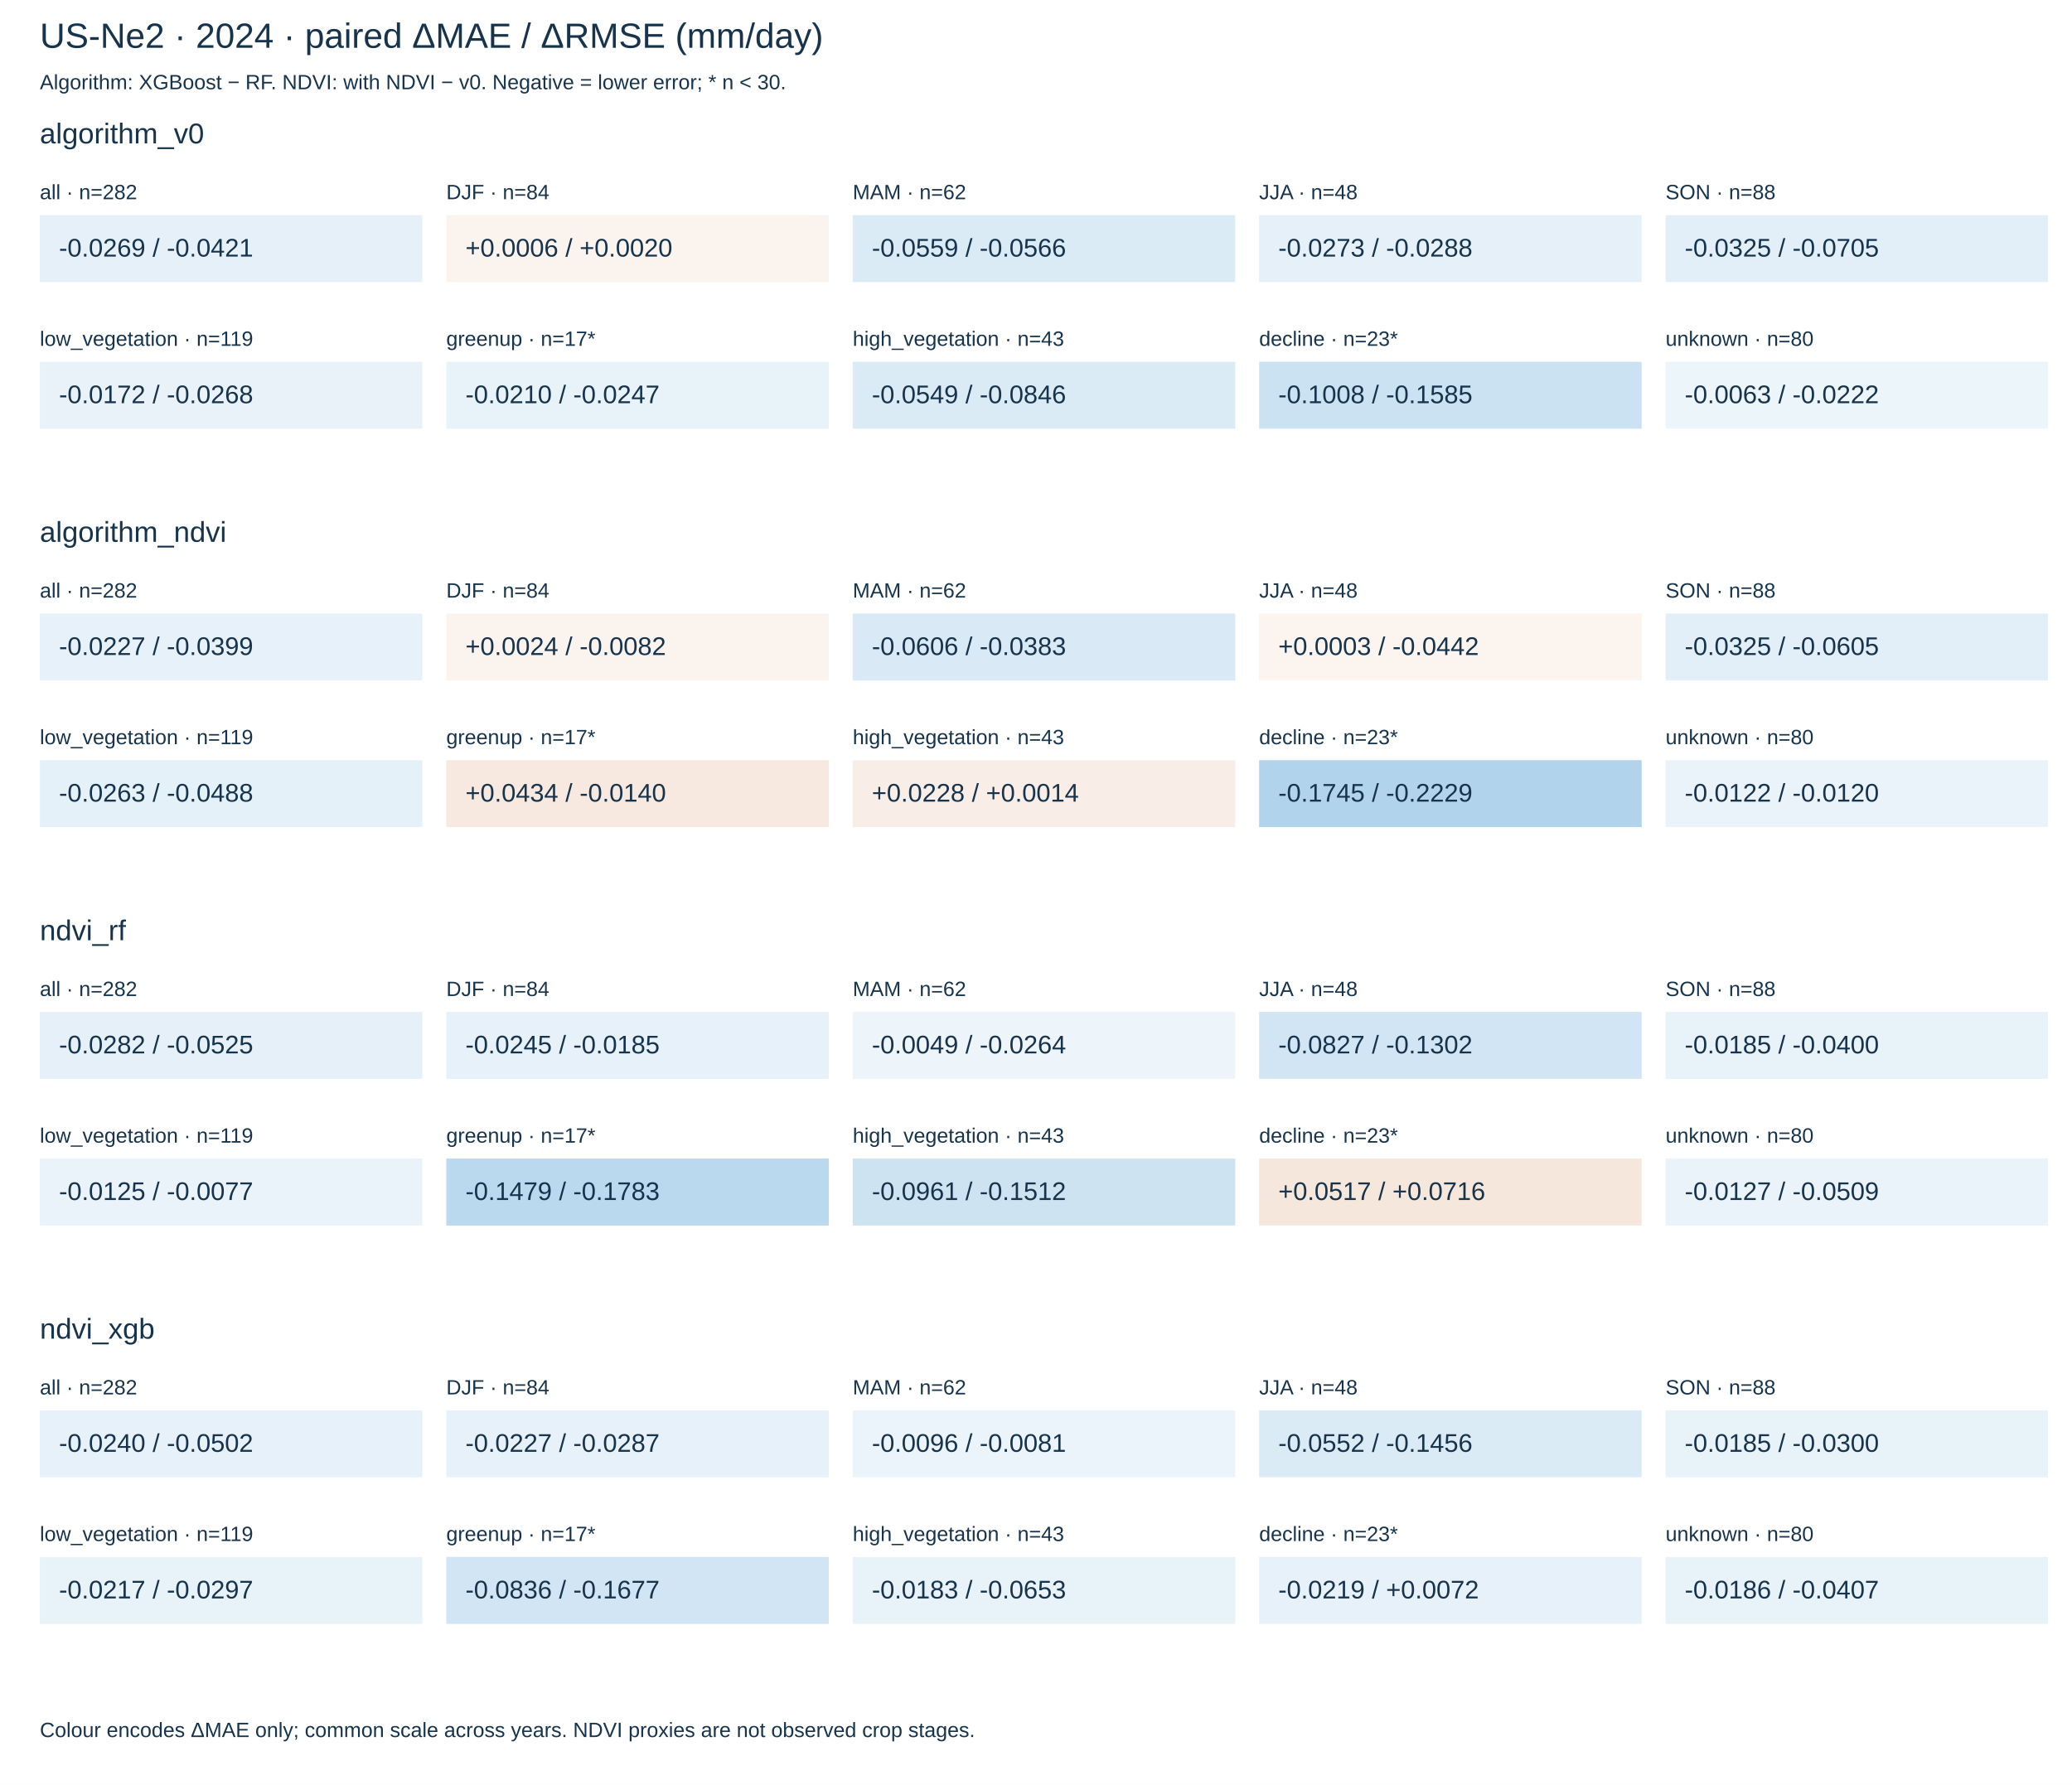
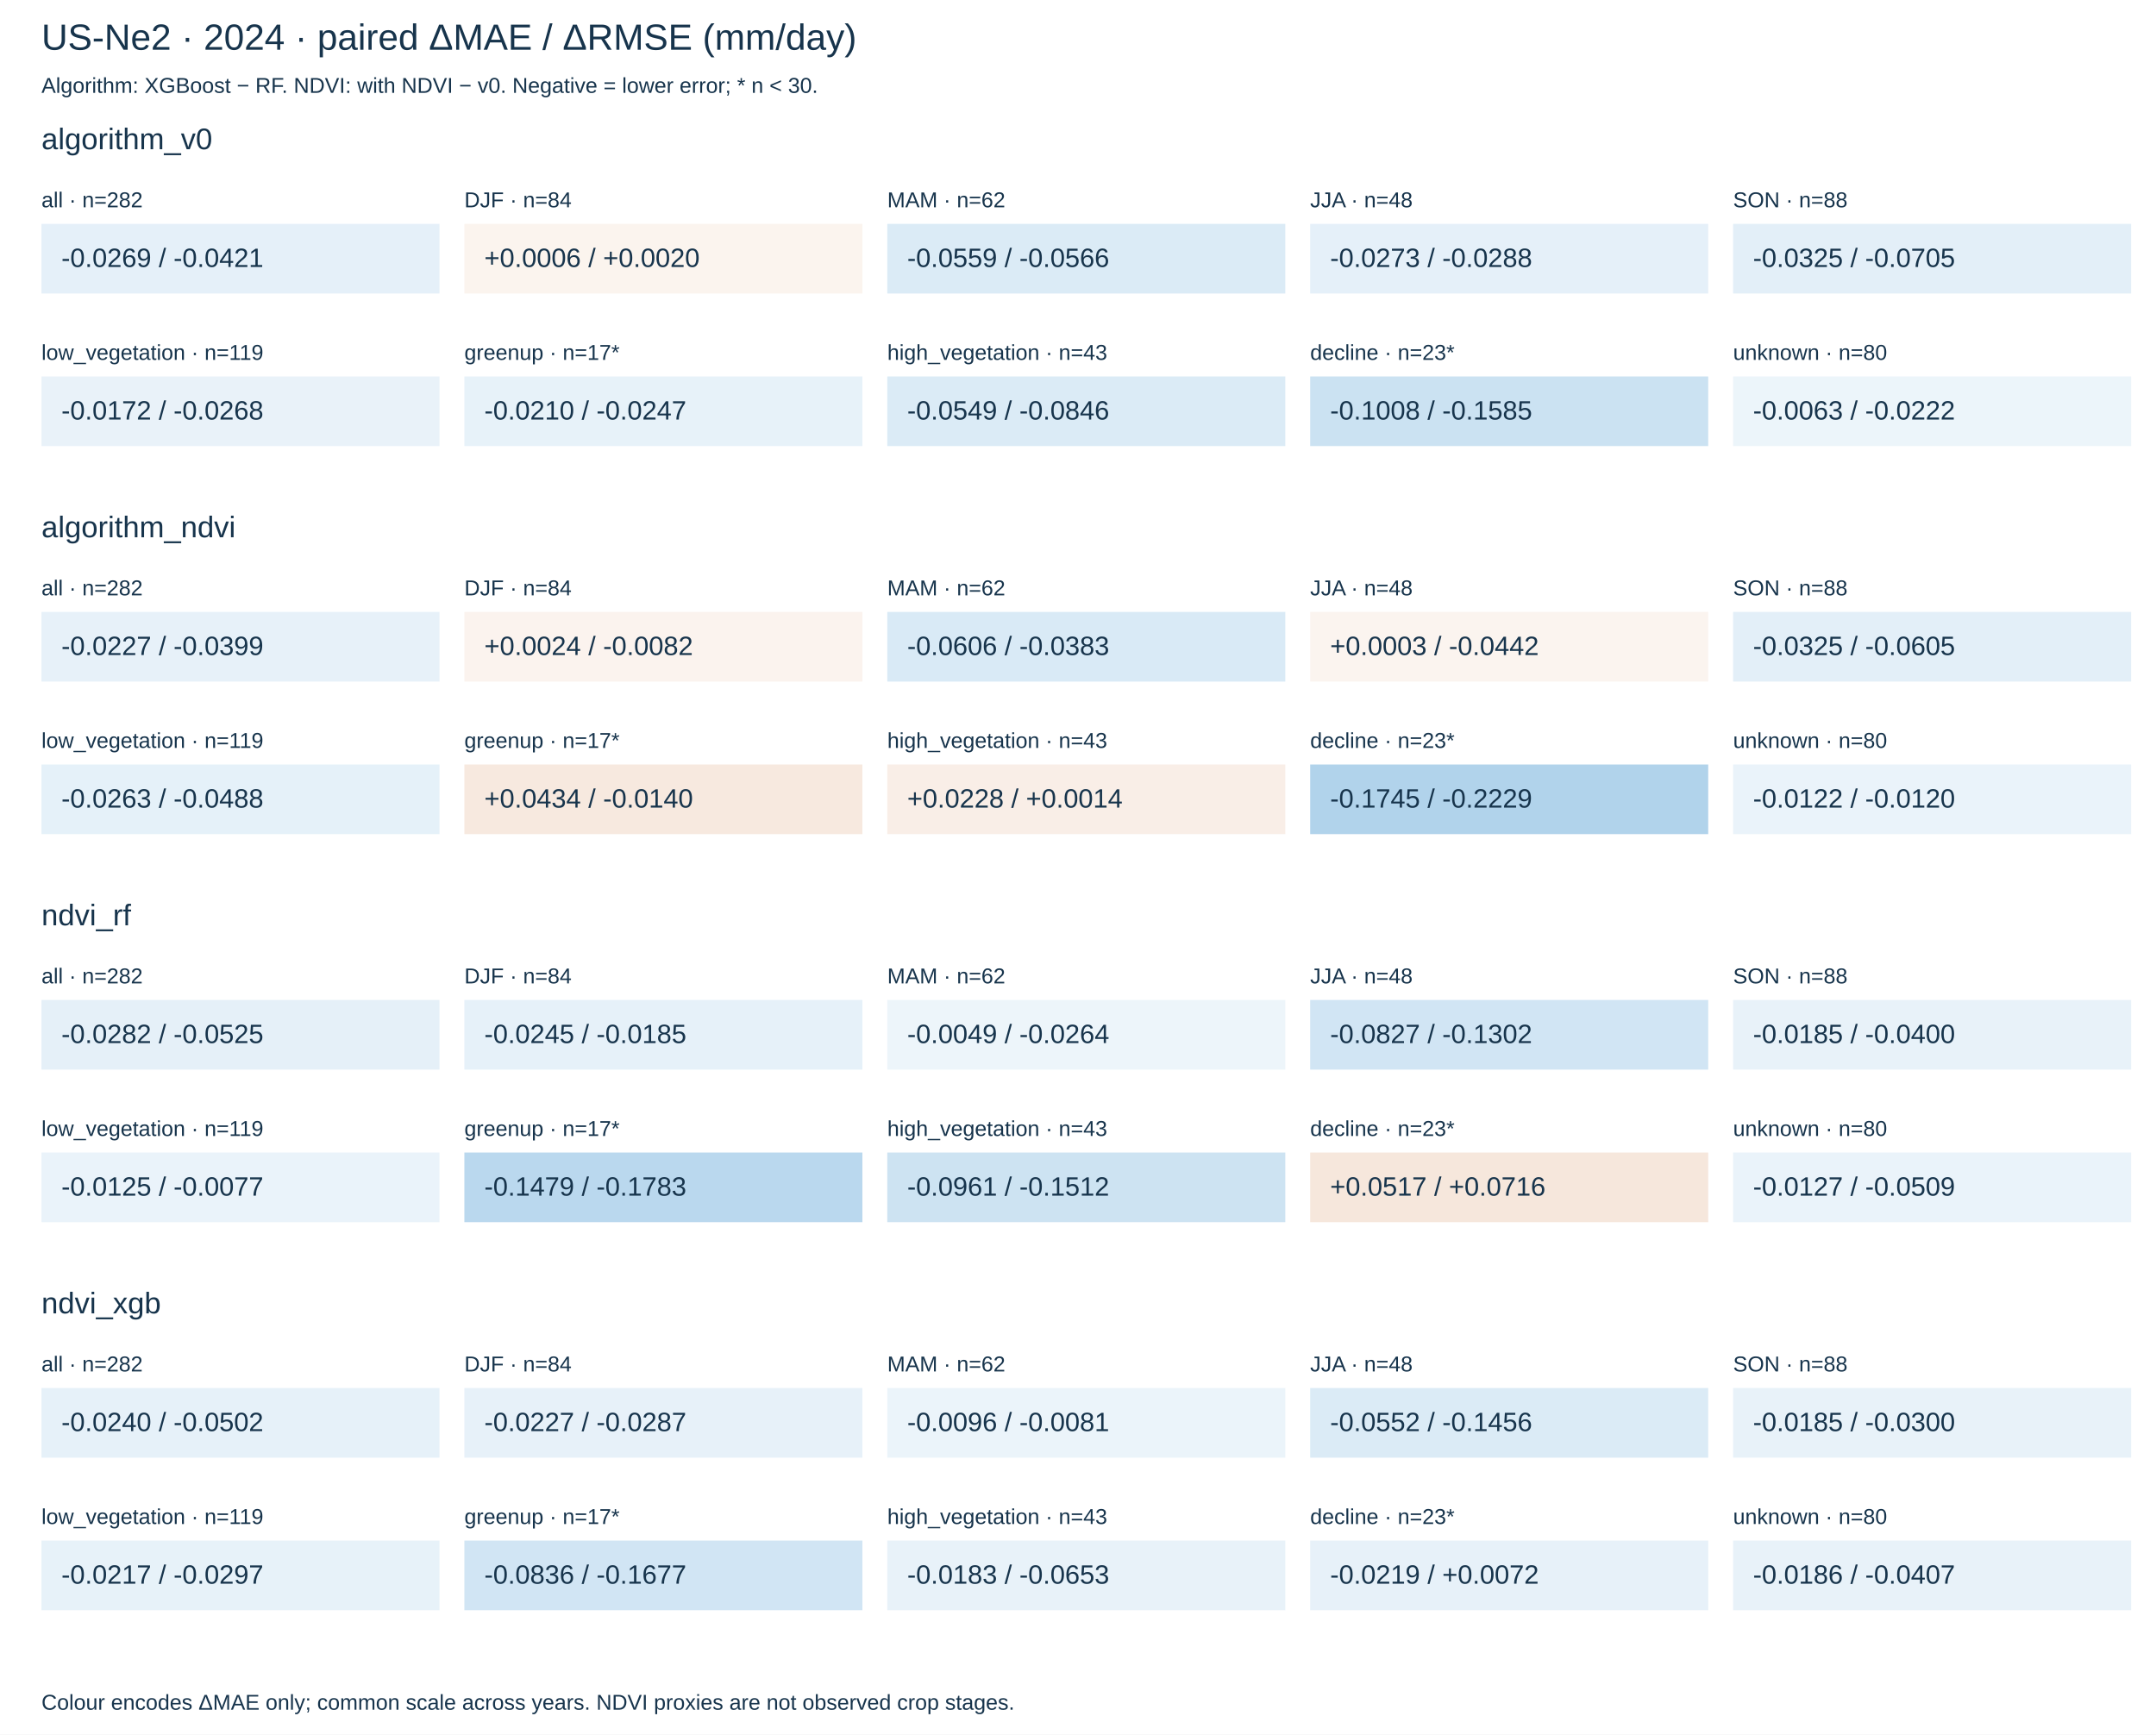
- <svg xmlns="http://www.w3.org/2000/svg" width="1300" height="1120">
+ <svg xmlns="http://www.w3.org/2000/svg" width="1300" height="1046">
  <rect width="100%" height="100%" fill="white" />
  <text x="25" y="30" font-family="Arial" font-size="22" fill="#17344c">US-Ne2 · 2024 · paired ΔMAE / ΔRMSE (mm/day)</text>
  <text x="25" y="56" font-family="Arial" font-size="13" fill="#17344c">Algorithm: XGBoost − RF. NDVI: with NDVI − v0. Negative = lower error; * n &lt; 30.</text>
  <text x="25" y="90" font-family="Arial" font-size="18" fill="#17344c">algorithm_v0</text>
  <text x="25" y="125" font-family="Arial" font-size="13" fill="#17344c">all · n=282</text>
  <rect x="25" y="135" width="240" height="42" fill="hsl(205,60%,93.668%)" />
  <text x="37" y="161" font-family="Arial" font-size="16" fill="#17344c">-0.0269 / -0.0421</text>
  <text x="280" y="125" font-family="Arial" font-size="13" fill="#17344c">DJF · n=84</text>
  <rect x="280" y="135" width="240" height="42" fill="hsl(25,60%,95.949%)" />
  <text x="292" y="161" font-family="Arial" font-size="16" fill="#17344c">+0.0006 / +0.0020</text>
  <text x="535" y="125" font-family="Arial" font-size="13" fill="#17344c">MAM · n=62</text>
  <rect x="535" y="135" width="240" height="42" fill="hsl(205,60%,91.155%)" />
  <text x="547" y="161" font-family="Arial" font-size="16" fill="#17344c">-0.0559 / -0.0566</text>
  <text x="790" y="125" font-family="Arial" font-size="13" fill="#17344c">JJA · n=48</text>
  <rect x="790" y="135" width="240" height="42" fill="hsl(205,60%,93.636%)" />
  <text x="802" y="161" font-family="Arial" font-size="16" fill="#17344c">-0.0273 / -0.0288</text>
  <text x="1045" y="125" font-family="Arial" font-size="13" fill="#17344c">SON · n=88</text>
  <rect x="1045" y="135" width="240" height="42" fill="hsl(205,60%,93.181%)" />
  <text x="1057" y="161" font-family="Arial" font-size="16" fill="#17344c">-0.0325 / -0.0705</text>
  <text x="25" y="217" font-family="Arial" font-size="13" fill="#17344c">low_vegetation · n=119</text>
  <rect x="25" y="227" width="240" height="42" fill="hsl(205,60%,94.513%)" />
  <text x="37" y="253" font-family="Arial" font-size="16" fill="#17344c">-0.0172 / -0.0268</text>
  <text x="280" y="217" font-family="Arial" font-size="13" fill="#17344c">greenup · n=17*</text>
  <rect x="280" y="227" width="240" height="42" fill="hsl(205,60%,94.184%)" />
  <text x="292" y="253" font-family="Arial" font-size="16" fill="#17344c">-0.0210 / -0.0247</text>
  <text x="535" y="217" font-family="Arial" font-size="13" fill="#17344c">high_vegetation · n=43</text>
  <rect x="535" y="227" width="240" height="42" fill="hsl(205,60%,91.238%)" />
  <text x="547" y="253" font-family="Arial" font-size="16" fill="#17344c">-0.0549 / -0.0846</text>
  <text x="790" y="217" font-family="Arial" font-size="13" fill="#17344c">decline · n=23*</text>
  <rect x="790" y="227" width="240" height="42" fill="hsl(205,60%,87.26%)" />
  <text x="802" y="253" font-family="Arial" font-size="16" fill="#17344c">-0.1008 / -0.1585</text>
  <text x="1045" y="217" font-family="Arial" font-size="13" fill="#17344c">unknown · n=80</text>
  <rect x="1045" y="227" width="240" height="42" fill="hsl(205,60%,95.45%)" />
  <text x="1057" y="253" font-family="Arial" font-size="16" fill="#17344c">-0.0063 / -0.0222</text>
-   <text x="25" y="340" font-family="Arial" font-size="18" fill="#17344c">algorithm_ndvi</text>
-   <text x="25" y="375" font-family="Arial" font-size="13" fill="#17344c">all · n=282</text>
-   <rect x="25" y="385" width="240" height="42" fill="hsl(205,60%,94.032%)" />
-   <text x="37" y="411" font-family="Arial" font-size="16" fill="#17344c">-0.0227 / -0.0399</text>
-   <text x="280" y="375" font-family="Arial" font-size="13" fill="#17344c">DJF · n=84</text>
-   <rect x="280" y="385" width="240" height="42" fill="hsl(25,60%,95.794%)" />
-   <text x="292" y="411" font-family="Arial" font-size="16" fill="#17344c">+0.0024 / -0.0082</text>
-   <text x="535" y="375" font-family="Arial" font-size="13" fill="#17344c">MAM · n=62</text>
-   <rect x="535" y="385" width="240" height="42" fill="hsl(205,60%,90.751%)" />
-   <text x="547" y="411" font-family="Arial" font-size="16" fill="#17344c">-0.0606 / -0.0383</text>
-   <text x="790" y="375" font-family="Arial" font-size="13" fill="#17344c">JJA · n=48</text>
-   <rect x="790" y="385" width="240" height="42" fill="hsl(25,60%,95.974%)" />
-   <text x="802" y="411" font-family="Arial" font-size="16" fill="#17344c">+0.0003 / -0.0442</text>
-   <text x="1045" y="375" font-family="Arial" font-size="13" fill="#17344c">SON · n=88</text>
-   <rect x="1045" y="385" width="240" height="42" fill="hsl(205,60%,93.18%)" />
-   <text x="1057" y="411" font-family="Arial" font-size="16" fill="#17344c">-0.0325 / -0.0605</text>
-   <text x="25" y="467" font-family="Arial" font-size="13" fill="#17344c">low_vegetation · n=119</text>
-   <rect x="25" y="477" width="240" height="42" fill="hsl(205,60%,93.717%)" />
-   <text x="37" y="503" font-family="Arial" font-size="16" fill="#17344c">-0.0263 / -0.0488</text>
-   <text x="280" y="467" font-family="Arial" font-size="13" fill="#17344c">greenup · n=17*</text>
-   <rect x="280" y="477" width="240" height="42" fill="hsl(25,60%,92.241%)" />
-   <text x="292" y="503" font-family="Arial" font-size="16" fill="#17344c">+0.0434 / -0.0140</text>
-   <text x="535" y="467" font-family="Arial" font-size="13" fill="#17344c">high_vegetation · n=43</text>
-   <rect x="535" y="477" width="240" height="42" fill="hsl(25,60%,94.021%)" />
-   <text x="547" y="503" font-family="Arial" font-size="16" fill="#17344c">+0.0228 / +0.0014</text>
-   <text x="790" y="467" font-family="Arial" font-size="13" fill="#17344c">decline · n=23*</text>
-   <rect x="790" y="477" width="240" height="42" fill="hsl(205,60%,80.876%)" />
-   <text x="802" y="503" font-family="Arial" font-size="16" fill="#17344c">-0.1745 / -0.2229</text>
-   <text x="1045" y="467" font-family="Arial" font-size="13" fill="#17344c">unknown · n=80</text>
-   <rect x="1045" y="477" width="240" height="42" fill="hsl(205,60%,94.944%)" />
-   <text x="1057" y="503" font-family="Arial" font-size="16" fill="#17344c">-0.0122 / -0.0120</text>
-   <text x="25" y="590" font-family="Arial" font-size="18" fill="#17344c">ndvi_rf</text>
-   <text x="25" y="625" font-family="Arial" font-size="13" fill="#17344c">all · n=282</text>
-   <rect x="25" y="635" width="240" height="42" fill="hsl(205,60%,93.554%)" />
-   <text x="37" y="661" font-family="Arial" font-size="16" fill="#17344c">-0.0282 / -0.0525</text>
-   <text x="280" y="625" font-family="Arial" font-size="13" fill="#17344c">DJF · n=84</text>
-   <rect x="280" y="635" width="240" height="42" fill="hsl(205,60%,93.879%)" />
-   <text x="292" y="661" font-family="Arial" font-size="16" fill="#17344c">-0.0245 / -0.0185</text>
-   <text x="535" y="625" font-family="Arial" font-size="13" fill="#17344c">MAM · n=62</text>
-   <rect x="535" y="635" width="240" height="42" fill="hsl(205,60%,95.571%)" />
-   <text x="547" y="661" font-family="Arial" font-size="16" fill="#17344c">-0.0049 / -0.0264</text>
-   <text x="790" y="625" font-family="Arial" font-size="13" fill="#17344c">JJA · n=48</text>
-   <rect x="790" y="635" width="240" height="42" fill="hsl(205,60%,88.829%)" />
-   <text x="802" y="661" font-family="Arial" font-size="16" fill="#17344c">-0.0827 / -0.1302</text>
-   <text x="1045" y="625" font-family="Arial" font-size="13" fill="#17344c">SON · n=88</text>
-   <rect x="1045" y="635" width="240" height="42" fill="hsl(205,60%,94.398%)" />
-   <text x="1057" y="661" font-family="Arial" font-size="16" fill="#17344c">-0.0185 / -0.0400</text>
-   <text x="25" y="717" font-family="Arial" font-size="13" fill="#17344c">low_vegetation · n=119</text>
-   <rect x="25" y="727" width="240" height="42" fill="hsl(205,60%,94.918%)" />
-   <text x="37" y="753" font-family="Arial" font-size="16" fill="#17344c">-0.0125 / -0.0077</text>
-   <text x="280" y="717" font-family="Arial" font-size="13" fill="#17344c">greenup · n=17*</text>
-   <rect x="280" y="727" width="240" height="42" fill="hsl(205,60%,83.18%)" />
-   <text x="292" y="753" font-family="Arial" font-size="16" fill="#17344c">-0.1479 / -0.1783</text>
-   <text x="535" y="717" font-family="Arial" font-size="13" fill="#17344c">high_vegetation · n=43</text>
-   <rect x="535" y="727" width="240" height="42" fill="hsl(205,60%,87.669%)" />
-   <text x="547" y="753" font-family="Arial" font-size="16" fill="#17344c">-0.0961 / -0.1512</text>
-   <text x="790" y="717" font-family="Arial" font-size="13" fill="#17344c">decline · n=23*</text>
-   <rect x="790" y="727" width="240" height="42" fill="hsl(25,60%,91.516%)" />
-   <text x="802" y="753" font-family="Arial" font-size="16" fill="#17344c">+0.0517 / +0.0716</text>
-   <text x="1045" y="717" font-family="Arial" font-size="13" fill="#17344c">unknown · n=80</text>
-   <rect x="1045" y="727" width="240" height="42" fill="hsl(205,60%,94.898%)" />
-   <text x="1057" y="753" font-family="Arial" font-size="16" fill="#17344c">-0.0127 / -0.0509</text>
-   <text x="25" y="840" font-family="Arial" font-size="18" fill="#17344c">ndvi_xgb</text>
-   <text x="25" y="875" font-family="Arial" font-size="13" fill="#17344c">all · n=282</text>
-   <rect x="25" y="885" width="240" height="42" fill="hsl(205,60%,93.917%)" />
-   <text x="37" y="911" font-family="Arial" font-size="16" fill="#17344c">-0.0240 / -0.0502</text>
-   <text x="280" y="875" font-family="Arial" font-size="13" fill="#17344c">DJF · n=84</text>
-   <rect x="280" y="885" width="240" height="42" fill="hsl(205,60%,94.034%)" />
-   <text x="292" y="911" font-family="Arial" font-size="16" fill="#17344c">-0.0227 / -0.0287</text>
-   <text x="535" y="875" font-family="Arial" font-size="13" fill="#17344c">MAM · n=62</text>
-   <rect x="535" y="885" width="240" height="42" fill="hsl(205,60%,95.168%)" />
-   <text x="547" y="911" font-family="Arial" font-size="16" fill="#17344c">-0.0096 / -0.0081</text>
-   <text x="790" y="875" font-family="Arial" font-size="13" fill="#17344c">JJA · n=48</text>
-   <rect x="790" y="885" width="240" height="42" fill="hsl(205,60%,91.22%)" />
-   <text x="802" y="911" font-family="Arial" font-size="16" fill="#17344c">-0.0552 / -0.1456</text>
-   <text x="1045" y="875" font-family="Arial" font-size="13" fill="#17344c">SON · n=88</text>
-   <rect x="1045" y="885" width="240" height="42" fill="hsl(205,60%,94.397%)" />
-   <text x="1057" y="911" font-family="Arial" font-size="16" fill="#17344c">-0.0185 / -0.0300</text>
-   <text x="25" y="967" font-family="Arial" font-size="13" fill="#17344c">low_vegetation · n=119</text>
-   <rect x="25" y="977" width="240" height="42" fill="hsl(205,60%,94.122%)" />
-   <text x="37" y="1003" font-family="Arial" font-size="16" fill="#17344c">-0.0217 / -0.0297</text>
-   <text x="280" y="967" font-family="Arial" font-size="13" fill="#17344c">greenup · n=17*</text>
-   <rect x="280" y="977" width="240" height="42" fill="hsl(205,60%,88.755%)" />
-   <text x="292" y="1003" font-family="Arial" font-size="16" fill="#17344c">-0.0836 / -0.1677</text>
-   <text x="535" y="967" font-family="Arial" font-size="13" fill="#17344c">high_vegetation · n=43</text>
-   <rect x="535" y="977" width="240" height="42" fill="hsl(205,60%,94.41%)" />
-   <text x="547" y="1003" font-family="Arial" font-size="16" fill="#17344c">-0.0183 / -0.0653</text>
-   <text x="790" y="967" font-family="Arial" font-size="13" fill="#17344c">decline · n=23*</text>
-   <rect x="790" y="977" width="240" height="42" fill="hsl(205,60%,94.101%)" />
-   <text x="802" y="1003" font-family="Arial" font-size="16" fill="#17344c">-0.0219 / +0.0072</text>
-   <text x="1045" y="967" font-family="Arial" font-size="13" fill="#17344c">unknown · n=80</text>
-   <rect x="1045" y="977" width="240" height="42" fill="hsl(205,60%,94.392%)" />
-   <text x="1057" y="1003" font-family="Arial" font-size="16" fill="#17344c">-0.0186 / -0.0407</text>
-   <text x="25" y="1090" font-family="Arial" font-size="13" fill="#17344c">Colour encodes ΔMAE only; common scale across years. NDVI proxies are not observed crop stages.</text>
+   <text x="25" y="324" font-family="Arial" font-size="18" fill="#17344c">algorithm_ndvi</text>
+   <text x="25" y="359" font-family="Arial" font-size="13" fill="#17344c">all · n=282</text>
+   <rect x="25" y="369" width="240" height="42" fill="hsl(205,60%,94.032%)" />
+   <text x="37" y="395" font-family="Arial" font-size="16" fill="#17344c">-0.0227 / -0.0399</text>
+   <text x="280" y="359" font-family="Arial" font-size="13" fill="#17344c">DJF · n=84</text>
+   <rect x="280" y="369" width="240" height="42" fill="hsl(25,60%,95.794%)" />
+   <text x="292" y="395" font-family="Arial" font-size="16" fill="#17344c">+0.0024 / -0.0082</text>
+   <text x="535" y="359" font-family="Arial" font-size="13" fill="#17344c">MAM · n=62</text>
+   <rect x="535" y="369" width="240" height="42" fill="hsl(205,60%,90.751%)" />
+   <text x="547" y="395" font-family="Arial" font-size="16" fill="#17344c">-0.0606 / -0.0383</text>
+   <text x="790" y="359" font-family="Arial" font-size="13" fill="#17344c">JJA · n=48</text>
+   <rect x="790" y="369" width="240" height="42" fill="hsl(25,60%,95.974%)" />
+   <text x="802" y="395" font-family="Arial" font-size="16" fill="#17344c">+0.0003 / -0.0442</text>
+   <text x="1045" y="359" font-family="Arial" font-size="13" fill="#17344c">SON · n=88</text>
+   <rect x="1045" y="369" width="240" height="42" fill="hsl(205,60%,93.18%)" />
+   <text x="1057" y="395" font-family="Arial" font-size="16" fill="#17344c">-0.0325 / -0.0605</text>
+   <text x="25" y="451" font-family="Arial" font-size="13" fill="#17344c">low_vegetation · n=119</text>
+   <rect x="25" y="461" width="240" height="42" fill="hsl(205,60%,93.717%)" />
+   <text x="37" y="487" font-family="Arial" font-size="16" fill="#17344c">-0.0263 / -0.0488</text>
+   <text x="280" y="451" font-family="Arial" font-size="13" fill="#17344c">greenup · n=17*</text>
+   <rect x="280" y="461" width="240" height="42" fill="hsl(25,60%,92.241%)" />
+   <text x="292" y="487" font-family="Arial" font-size="16" fill="#17344c">+0.0434 / -0.0140</text>
+   <text x="535" y="451" font-family="Arial" font-size="13" fill="#17344c">high_vegetation · n=43</text>
+   <rect x="535" y="461" width="240" height="42" fill="hsl(25,60%,94.021%)" />
+   <text x="547" y="487" font-family="Arial" font-size="16" fill="#17344c">+0.0228 / +0.0014</text>
+   <text x="790" y="451" font-family="Arial" font-size="13" fill="#17344c">decline · n=23*</text>
+   <rect x="790" y="461" width="240" height="42" fill="hsl(205,60%,80.876%)" />
+   <text x="802" y="487" font-family="Arial" font-size="16" fill="#17344c">-0.1745 / -0.2229</text>
+   <text x="1045" y="451" font-family="Arial" font-size="13" fill="#17344c">unknown · n=80</text>
+   <rect x="1045" y="461" width="240" height="42" fill="hsl(205,60%,94.944%)" />
+   <text x="1057" y="487" font-family="Arial" font-size="16" fill="#17344c">-0.0122 / -0.0120</text>
+   <text x="25" y="558" font-family="Arial" font-size="18" fill="#17344c">ndvi_rf</text>
+   <text x="25" y="593" font-family="Arial" font-size="13" fill="#17344c">all · n=282</text>
+   <rect x="25" y="603" width="240" height="42" fill="hsl(205,60%,93.554%)" />
+   <text x="37" y="629" font-family="Arial" font-size="16" fill="#17344c">-0.0282 / -0.0525</text>
+   <text x="280" y="593" font-family="Arial" font-size="13" fill="#17344c">DJF · n=84</text>
+   <rect x="280" y="603" width="240" height="42" fill="hsl(205,60%,93.879%)" />
+   <text x="292" y="629" font-family="Arial" font-size="16" fill="#17344c">-0.0245 / -0.0185</text>
+   <text x="535" y="593" font-family="Arial" font-size="13" fill="#17344c">MAM · n=62</text>
+   <rect x="535" y="603" width="240" height="42" fill="hsl(205,60%,95.571%)" />
+   <text x="547" y="629" font-family="Arial" font-size="16" fill="#17344c">-0.0049 / -0.0264</text>
+   <text x="790" y="593" font-family="Arial" font-size="13" fill="#17344c">JJA · n=48</text>
+   <rect x="790" y="603" width="240" height="42" fill="hsl(205,60%,88.829%)" />
+   <text x="802" y="629" font-family="Arial" font-size="16" fill="#17344c">-0.0827 / -0.1302</text>
+   <text x="1045" y="593" font-family="Arial" font-size="13" fill="#17344c">SON · n=88</text>
+   <rect x="1045" y="603" width="240" height="42" fill="hsl(205,60%,94.398%)" />
+   <text x="1057" y="629" font-family="Arial" font-size="16" fill="#17344c">-0.0185 / -0.0400</text>
+   <text x="25" y="685" font-family="Arial" font-size="13" fill="#17344c">low_vegetation · n=119</text>
+   <rect x="25" y="695" width="240" height="42" fill="hsl(205,60%,94.918%)" />
+   <text x="37" y="721" font-family="Arial" font-size="16" fill="#17344c">-0.0125 / -0.0077</text>
+   <text x="280" y="685" font-family="Arial" font-size="13" fill="#17344c">greenup · n=17*</text>
+   <rect x="280" y="695" width="240" height="42" fill="hsl(205,60%,83.18%)" />
+   <text x="292" y="721" font-family="Arial" font-size="16" fill="#17344c">-0.1479 / -0.1783</text>
+   <text x="535" y="685" font-family="Arial" font-size="13" fill="#17344c">high_vegetation · n=43</text>
+   <rect x="535" y="695" width="240" height="42" fill="hsl(205,60%,87.669%)" />
+   <text x="547" y="721" font-family="Arial" font-size="16" fill="#17344c">-0.0961 / -0.1512</text>
+   <text x="790" y="685" font-family="Arial" font-size="13" fill="#17344c">decline · n=23*</text>
+   <rect x="790" y="695" width="240" height="42" fill="hsl(25,60%,91.516%)" />
+   <text x="802" y="721" font-family="Arial" font-size="16" fill="#17344c">+0.0517 / +0.0716</text>
+   <text x="1045" y="685" font-family="Arial" font-size="13" fill="#17344c">unknown · n=80</text>
+   <rect x="1045" y="695" width="240" height="42" fill="hsl(205,60%,94.898%)" />
+   <text x="1057" y="721" font-family="Arial" font-size="16" fill="#17344c">-0.0127 / -0.0509</text>
+   <text x="25" y="792" font-family="Arial" font-size="18" fill="#17344c">ndvi_xgb</text>
+   <text x="25" y="827" font-family="Arial" font-size="13" fill="#17344c">all · n=282</text>
+   <rect x="25" y="837" width="240" height="42" fill="hsl(205,60%,93.917%)" />
+   <text x="37" y="863" font-family="Arial" font-size="16" fill="#17344c">-0.0240 / -0.0502</text>
+   <text x="280" y="827" font-family="Arial" font-size="13" fill="#17344c">DJF · n=84</text>
+   <rect x="280" y="837" width="240" height="42" fill="hsl(205,60%,94.034%)" />
+   <text x="292" y="863" font-family="Arial" font-size="16" fill="#17344c">-0.0227 / -0.0287</text>
+   <text x="535" y="827" font-family="Arial" font-size="13" fill="#17344c">MAM · n=62</text>
+   <rect x="535" y="837" width="240" height="42" fill="hsl(205,60%,95.168%)" />
+   <text x="547" y="863" font-family="Arial" font-size="16" fill="#17344c">-0.0096 / -0.0081</text>
+   <text x="790" y="827" font-family="Arial" font-size="13" fill="#17344c">JJA · n=48</text>
+   <rect x="790" y="837" width="240" height="42" fill="hsl(205,60%,91.22%)" />
+   <text x="802" y="863" font-family="Arial" font-size="16" fill="#17344c">-0.0552 / -0.1456</text>
+   <text x="1045" y="827" font-family="Arial" font-size="13" fill="#17344c">SON · n=88</text>
+   <rect x="1045" y="837" width="240" height="42" fill="hsl(205,60%,94.397%)" />
+   <text x="1057" y="863" font-family="Arial" font-size="16" fill="#17344c">-0.0185 / -0.0300</text>
+   <text x="25" y="919" font-family="Arial" font-size="13" fill="#17344c">low_vegetation · n=119</text>
+   <rect x="25" y="929" width="240" height="42" fill="hsl(205,60%,94.122%)" />
+   <text x="37" y="955" font-family="Arial" font-size="16" fill="#17344c">-0.0217 / -0.0297</text>
+   <text x="280" y="919" font-family="Arial" font-size="13" fill="#17344c">greenup · n=17*</text>
+   <rect x="280" y="929" width="240" height="42" fill="hsl(205,60%,88.755%)" />
+   <text x="292" y="955" font-family="Arial" font-size="16" fill="#17344c">-0.0836 / -0.1677</text>
+   <text x="535" y="919" font-family="Arial" font-size="13" fill="#17344c">high_vegetation · n=43</text>
+   <rect x="535" y="929" width="240" height="42" fill="hsl(205,60%,94.41%)" />
+   <text x="547" y="955" font-family="Arial" font-size="16" fill="#17344c">-0.0183 / -0.0653</text>
+   <text x="790" y="919" font-family="Arial" font-size="13" fill="#17344c">decline · n=23*</text>
+   <rect x="790" y="929" width="240" height="42" fill="hsl(205,60%,94.101%)" />
+   <text x="802" y="955" font-family="Arial" font-size="16" fill="#17344c">-0.0219 / +0.0072</text>
+   <text x="1045" y="919" font-family="Arial" font-size="13" fill="#17344c">unknown · n=80</text>
+   <rect x="1045" y="929" width="240" height="42" fill="hsl(205,60%,94.392%)" />
+   <text x="1057" y="955" font-family="Arial" font-size="16" fill="#17344c">-0.0186 / -0.0407</text>
+   <text x="25" y="1031" font-family="Arial" font-size="13" fill="#17344c">Colour encodes ΔMAE only; common scale across years. NDVI proxies are not observed crop stages.</text>
</svg>
